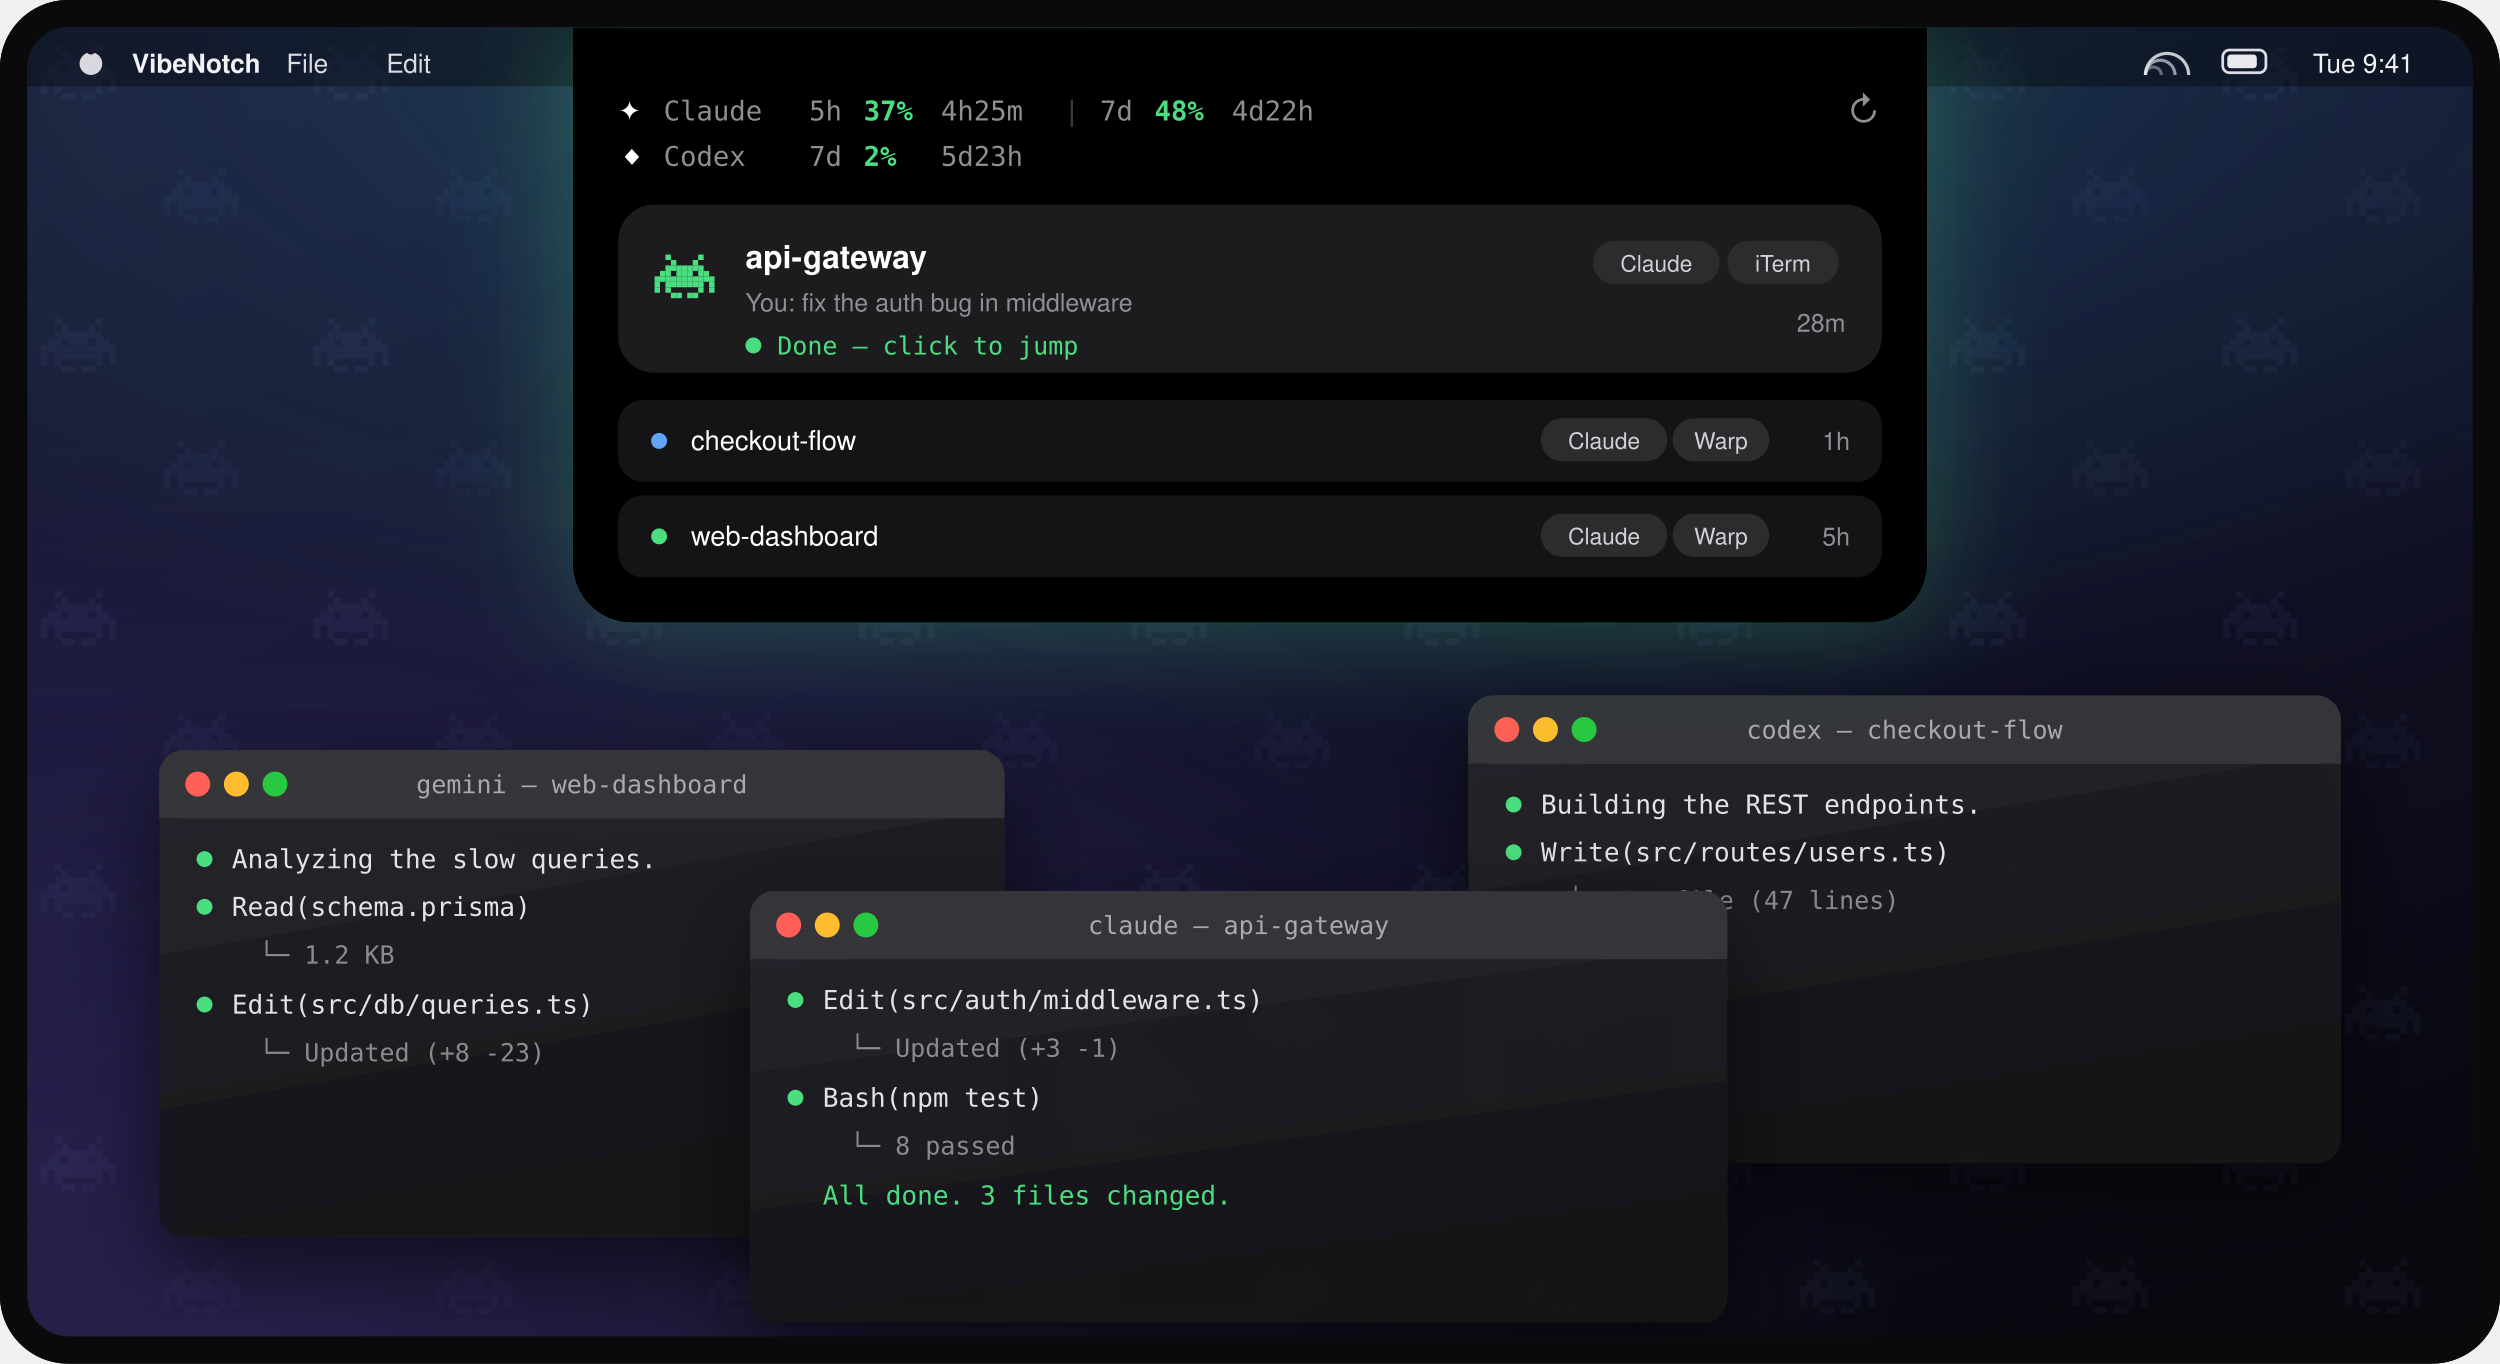
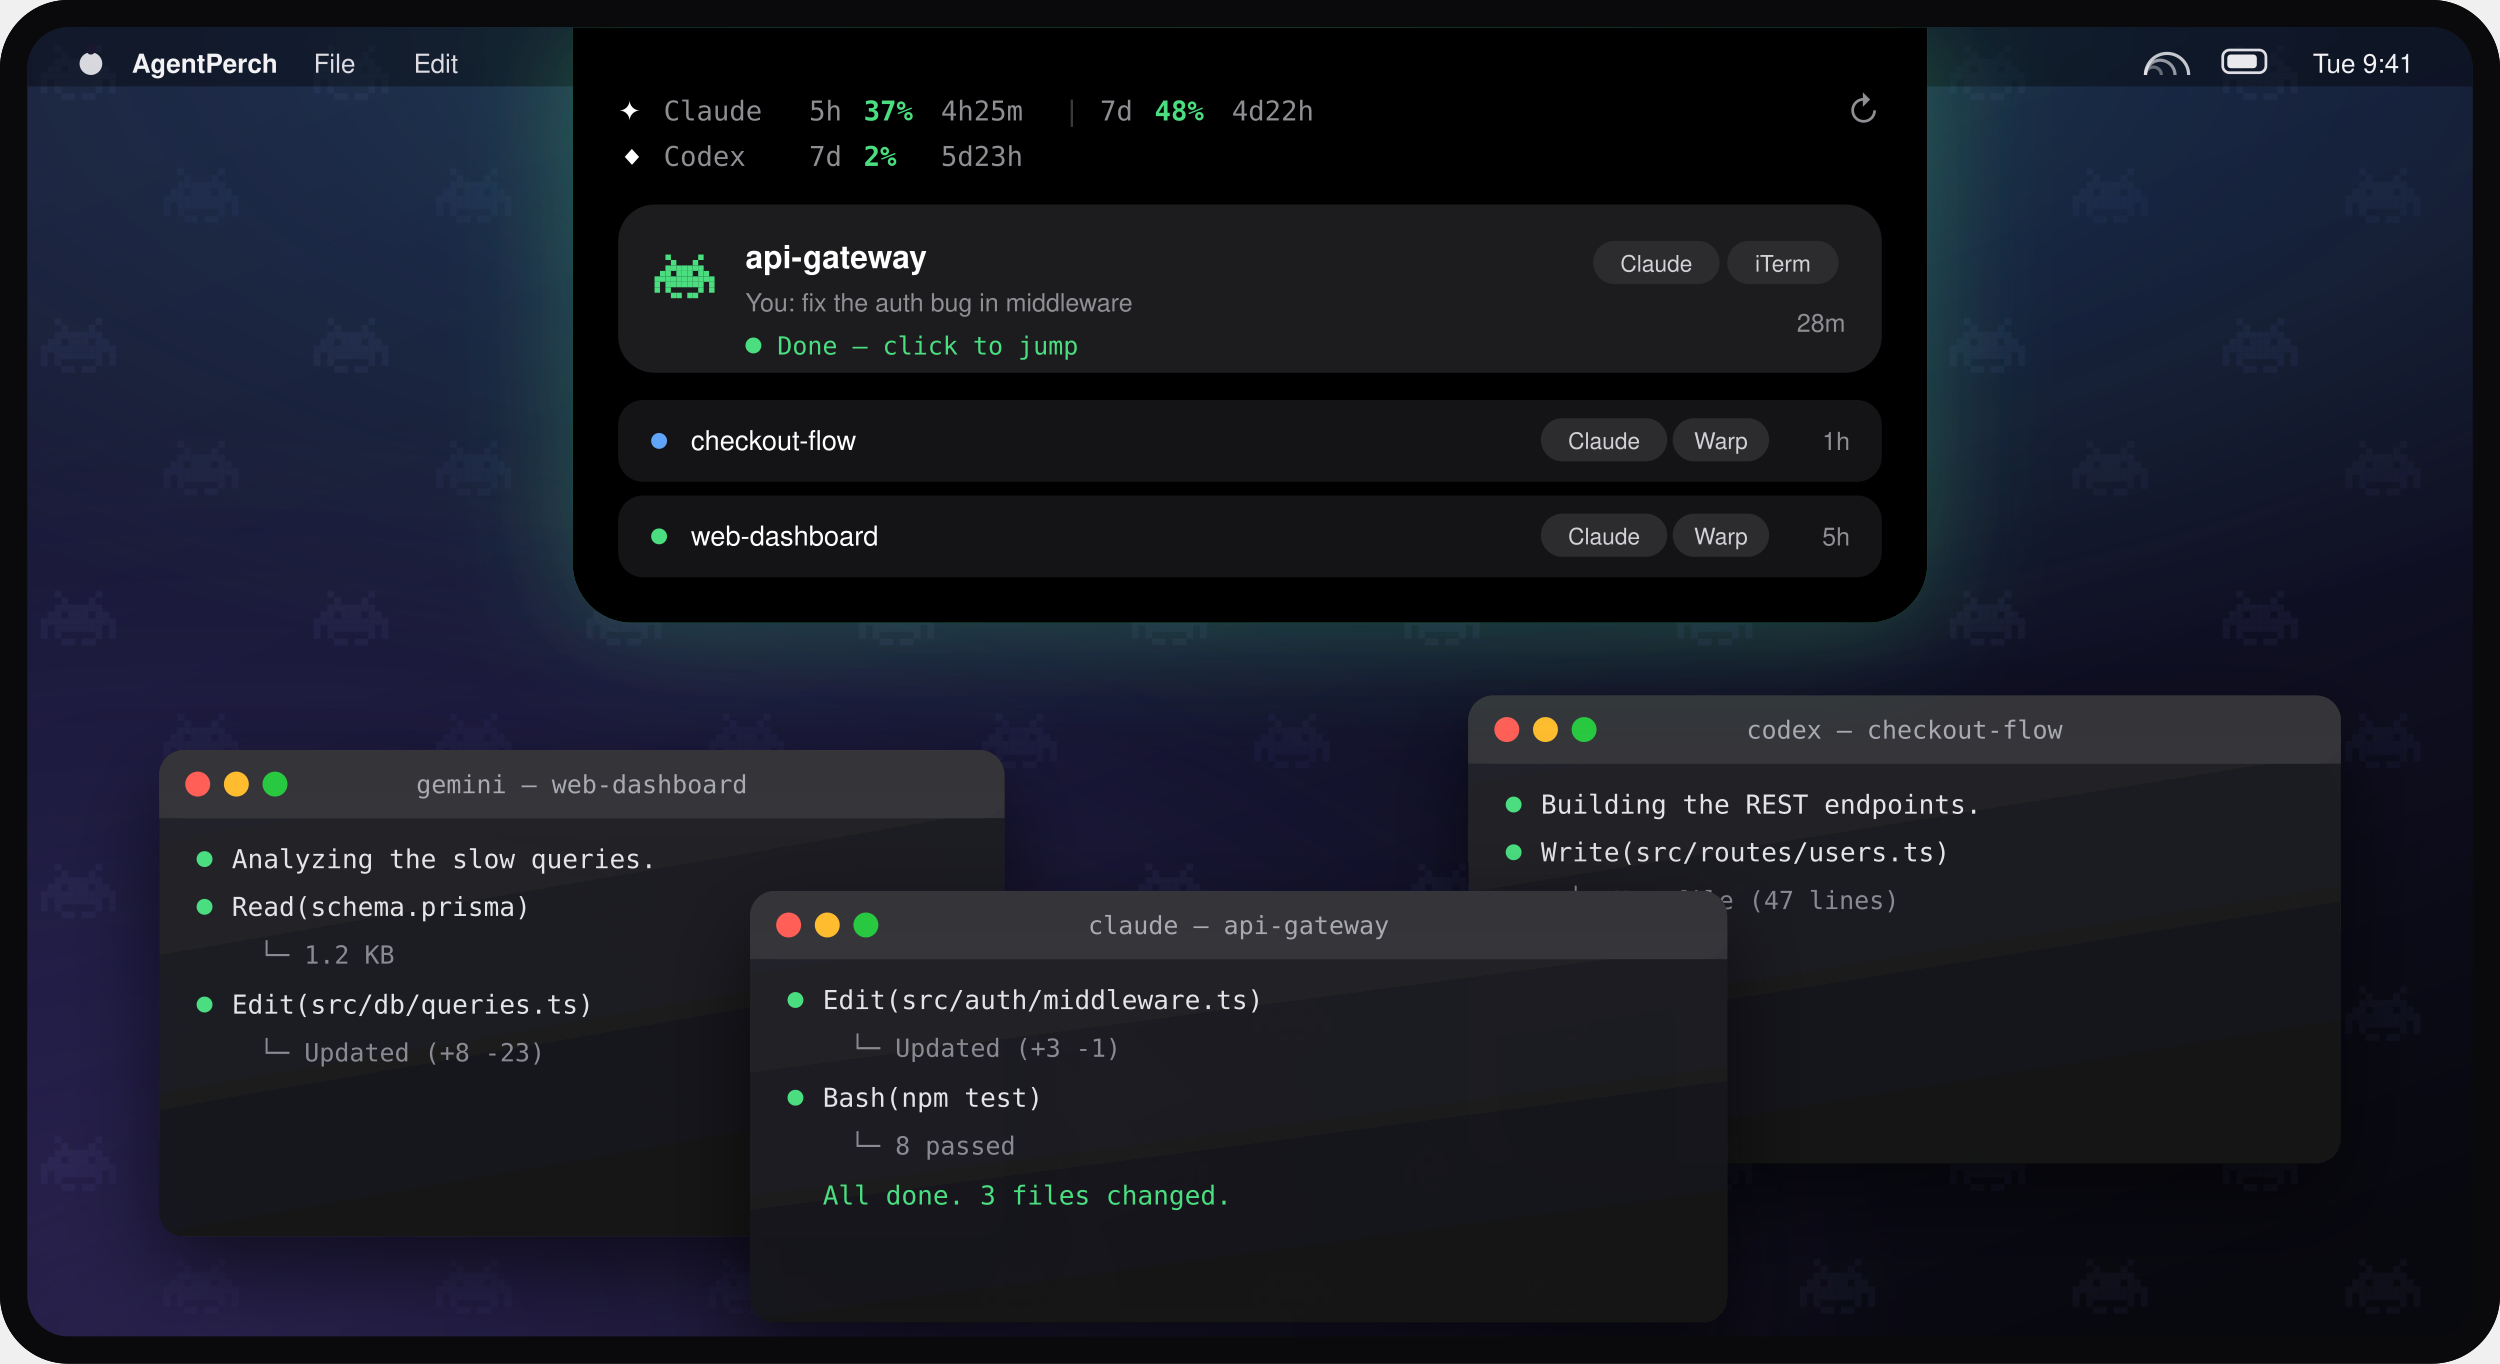
<svg xmlns="http://www.w3.org/2000/svg" width="1100" height="600" viewBox="0 0 1100 600" role="img">
  <rect x="0" y="0" width="1100" height="600" rx="30" fill="#000000" opacity="1.0" />
  <defs>
    <linearGradient id="sky" x1="0.15" y1="0" x2="0.85" y2="1">
      <stop offset="0%" stop-color="#1B1B3A" />
      <stop offset="45%" stop-color="#141430" />
      <stop offset="100%" stop-color="#08080F" />
    </linearGradient>
    <radialGradient id="glow" cx="0.5" cy="0" r="0.75">
      <stop offset="0%" stop-color="#4ADE80" stop-opacity="0.30" />
      <stop offset="55%" stop-color="#2AA5B8" stop-opacity="0.11" />
      <stop offset="100%" stop-color="#4ADE80" stop-opacity="0" />
    </radialGradient>
    <radialGradient id="corner" cx="0.08" cy="1" r="0.7">
      <stop offset="0%" stop-color="#7C5BD6" stop-opacity="0.22" />
      <stop offset="100%" stop-color="#7C5BD6" stop-opacity="0" />
    </radialGradient>
    <pattern id="invaders" width="120" height="120" patternUnits="userSpaceOnUse">
      <g fill="#8FA0FF" opacity="0.055" transform="translate(18,20)">
        <rect x="6" y="0" width="3" height="3" />
        <rect x="24" y="0" width="3" height="3" />
        <rect x="9" y="3" width="3" height="3" />
        <rect x="21" y="3" width="3" height="3" />
        <rect x="6" y="6" width="3" height="3" />
        <rect x="9" y="6" width="3" height="3" />
        <rect x="12" y="6" width="3" height="3" />
        <rect x="15" y="6" width="3" height="3" />
        <rect x="18" y="6" width="3" height="3" />
        <rect x="21" y="6" width="3" height="3" />
        <rect x="24" y="6" width="3" height="3" />
        <rect x="3" y="9" width="3" height="3" />
        <rect x="6" y="9" width="3" height="3" />
        <rect x="12" y="9" width="3" height="3" />
        <rect x="15" y="9" width="3" height="3" />
        <rect x="18" y="9" width="3" height="3" />
        <rect x="24" y="9" width="3" height="3" />
        <rect x="27" y="9" width="3" height="3" />
        <rect x="0" y="12" width="3" height="3" />
        <rect x="3" y="12" width="3" height="3" />
        <rect x="6" y="12" width="3" height="3" />
        <rect x="9" y="12" width="3" height="3" />
        <rect x="12" y="12" width="3" height="3" />
        <rect x="15" y="12" width="3" height="3" />
        <rect x="18" y="12" width="3" height="3" />
        <rect x="21" y="12" width="3" height="3" />
        <rect x="24" y="12" width="3" height="3" />
        <rect x="27" y="12" width="3" height="3" />
        <rect x="30" y="12" width="3" height="3" />
        <rect x="0" y="15" width="3" height="3" />
        <rect x="6" y="15" width="3" height="3" />
        <rect x="9" y="15" width="3" height="3" />
        <rect x="12" y="15" width="3" height="3" />
        <rect x="15" y="15" width="3" height="3" />
        <rect x="18" y="15" width="3" height="3" />
        <rect x="21" y="15" width="3" height="3" />
        <rect x="24" y="15" width="3" height="3" />
        <rect x="30" y="15" width="3" height="3" />
        <rect x="0" y="18" width="3" height="3" />
        <rect x="6" y="18" width="3" height="3" />
        <rect x="24" y="18" width="3" height="3" />
        <rect x="30" y="18" width="3" height="3" />
        <rect x="9" y="21" width="3" height="3" />
        <rect x="12" y="21" width="3" height="3" />
        <rect x="18" y="21" width="3" height="3" />
        <rect x="21" y="21" width="3" height="3" />
      </g>
      <g fill="#8FA0FF" opacity="0.045" transform="translate(72,74)">
        <rect x="6" y="0" width="3" height="3" />
        <rect x="24" y="0" width="3" height="3" />
        <rect x="9" y="3" width="3" height="3" />
        <rect x="21" y="3" width="3" height="3" />
        <rect x="6" y="6" width="3" height="3" />
        <rect x="9" y="6" width="3" height="3" />
        <rect x="12" y="6" width="3" height="3" />
        <rect x="15" y="6" width="3" height="3" />
        <rect x="18" y="6" width="3" height="3" />
        <rect x="21" y="6" width="3" height="3" />
        <rect x="24" y="6" width="3" height="3" />
        <rect x="3" y="9" width="3" height="3" />
        <rect x="6" y="9" width="3" height="3" />
        <rect x="12" y="9" width="3" height="3" />
        <rect x="15" y="9" width="3" height="3" />
        <rect x="18" y="9" width="3" height="3" />
        <rect x="24" y="9" width="3" height="3" />
        <rect x="27" y="9" width="3" height="3" />
        <rect x="0" y="12" width="3" height="3" />
        <rect x="3" y="12" width="3" height="3" />
        <rect x="6" y="12" width="3" height="3" />
        <rect x="9" y="12" width="3" height="3" />
        <rect x="12" y="12" width="3" height="3" />
        <rect x="15" y="12" width="3" height="3" />
        <rect x="18" y="12" width="3" height="3" />
        <rect x="21" y="12" width="3" height="3" />
        <rect x="24" y="12" width="3" height="3" />
        <rect x="27" y="12" width="3" height="3" />
        <rect x="30" y="12" width="3" height="3" />
        <rect x="0" y="15" width="3" height="3" />
        <rect x="6" y="15" width="3" height="3" />
        <rect x="9" y="15" width="3" height="3" />
        <rect x="12" y="15" width="3" height="3" />
        <rect x="15" y="15" width="3" height="3" />
        <rect x="18" y="15" width="3" height="3" />
        <rect x="21" y="15" width="3" height="3" />
        <rect x="24" y="15" width="3" height="3" />
        <rect x="30" y="15" width="3" height="3" />
        <rect x="0" y="18" width="3" height="3" />
        <rect x="6" y="18" width="3" height="3" />
        <rect x="24" y="18" width="3" height="3" />
        <rect x="30" y="18" width="3" height="3" />
        <rect x="9" y="21" width="3" height="3" />
        <rect x="12" y="21" width="3" height="3" />
        <rect x="18" y="21" width="3" height="3" />
        <rect x="21" y="21" width="3" height="3" />
      </g>
    </pattern>
    <linearGradient id="win" x1="0" y1="0" x2="0.3" y2="1">
      <stop offset="0%" stop-color="#26262C" stop-opacity="0.95" />
      <stop offset="100%" stop-color="#141418" stop-opacity="0.95" />
    </linearGradient>
    <filter id="drop" x="-30%" y="-30%" width="160%" height="190%">
      <feDropShadow dx="0" dy="16" stdDeviation="20" flood-color="#000" flood-opacity="0.6" />
    </filter>
    <filter id="halo" x="-50%" y="-50%" width="200%" height="200%">
      <feDropShadow dx="0" dy="0" stdDeviation="26" flood-color="#4ADE80" flood-opacity="0.30" />
    </filter>
  </defs>
  <clipPath id="screen">
    <rect x="12" y="12" width="1076" height="576" rx="18" />
  </clipPath>
  <rect x="0" y="0" width="1100" height="600" rx="30" fill="#0A0A0C" opacity="1.0" />
  <g clip-path="url(#screen)">
    <rect x="12" y="12" width="1076" height="576" rx="0" fill="url(#sky)" opacity="1.0" />
    <rect x="12" y="12" width="1076" height="576" rx="0" fill="url(#invaders)" opacity="1.0" />
    <rect x="12" y="12" width="1076" height="576" rx="0" fill="url(#corner)" opacity="1.0" />
    <rect x="12" y="12" width="1076" height="414.72" rx="0" fill="url(#glow)" opacity="1.0" />
    <rect x="12" y="12" width="1076" height="26" rx="0" fill="#000000" opacity="0.38" />
    <circle cx="40" cy="28" r="5" fill="#E8E8ED" opacity="0.92" />
    <rect x="38" y="19" width="4" height="5" rx="2" fill="#1A1830" />
-     <text x="58" y="32" font-family="-apple-system, BlinkMacSystemFont, 'SF Pro Text', Helvetica, Arial, sans-serif" font-size="11.5" font-weight="600" fill="#F2F2F5" text-anchor="start" opacity="1.0">VibeNotch</text>
-     <text x="126" y="32" font-family="-apple-system, BlinkMacSystemFont, 'SF Pro Text', Helvetica, Arial, sans-serif" font-size="11.5" font-weight="400" fill="#DCDCE2" text-anchor="start" opacity="1.0">File</text>
-     <text x="170" y="32" font-family="-apple-system, BlinkMacSystemFont, 'SF Pro Text', Helvetica, Arial, sans-serif" font-size="11.5" font-weight="400" fill="#DCDCE2" text-anchor="start" opacity="1.0">Edit</text>
+     <text x="58" y="32" font-family="-apple-system, BlinkMacSystemFont, 'SF Pro Text', Helvetica, Arial, sans-serif" font-size="11.5" font-weight="600" fill="#F2F2F5" text-anchor="start" opacity="1.0">AgentPerch</text>
+     <text x="138" y="32" font-family="-apple-system, BlinkMacSystemFont, 'SF Pro Text', Helvetica, Arial, sans-serif" font-size="11.5" font-weight="400" fill="#DCDCE2" text-anchor="start" opacity="1.0">File</text>
+     <text x="182" y="32" font-family="-apple-system, BlinkMacSystemFont, 'SF Pro Text', Helvetica, Arial, sans-serif" font-size="11.5" font-weight="400" fill="#DCDCE2" text-anchor="start" opacity="1.0">Edit</text>
    <text x="1062" y="32" font-family="-apple-system, BlinkMacSystemFont, 'SF Pro Text', Helvetica, Arial, sans-serif" font-size="11.5" font-weight="400" fill="#F2F2F5" text-anchor="end" opacity="1.0">Tue 9:41</text>
    <rect x="978" y="22" width="19" height="10" rx="3" fill="none" stroke="#E8E8ED" stroke-width="1.2" opacity="0.95" />
    <rect x="980" y="24" width="13" height="6" rx="1.5" fill="#E8E8ED" />
    <path d="M 944 33 a 3.5 3.5 0 0 1 7.0 0" fill="none" stroke="#E8E8ED" stroke-width="1.4" opacity="0.4" />
    <path d="M 944 33 a 6.5 6.5 0 0 1 13.0 0" fill="none" stroke="#E8E8ED" stroke-width="1.4" opacity="0.62" />
    <path d="M 944 33 a 9.5 9.5 0 0 1 19.0 0" fill="none" stroke="#E8E8ED" stroke-width="1.4" opacity="0.84" />
    <g filter="url(#drop)">
      <rect x="70" y="330" width="372" height="214" rx="11" fill="url(#win)" opacity="1.0" />
    </g>
    <rect x="70" y="330" width="372" height="30" rx="11" fill="#35353B" opacity="0.92" />
    <rect x="70" y="348" width="372" height="12" rx="0" fill="#35353B" opacity="0.92" />
    <circle cx="87" cy="345" r="5.5" fill="#FF5F57" />
    <circle cx="104" cy="345" r="5.5" fill="#FEBC2E" />
    <circle cx="121" cy="345" r="5.5" fill="#28C840" />
    <text x="256.0" y="349" font-family="ui-monospace, 'SF Mono', Menlo, monospace" font-size="11" font-weight="400" fill="#A9A9B2" text-anchor="middle" opacity="1.0">gemini — web-dashboard</text>
    <circle cx="90" cy="378" r="3.5" fill="#4ADE80" />
    <text x="102" y="382" font-family="ui-monospace, 'SF Mono', Menlo, monospace" font-size="11.5" font-weight="400" fill="#E3E3E8" text-anchor="start" opacity="1.0">Analyzing the slow queries.</text>
    <circle cx="90" cy="399" r="3.5" fill="#4ADE80" />
    <text x="102" y="403" font-family="ui-monospace, 'SF Mono', Menlo, monospace" font-size="11.5" font-weight="400" fill="#E3E3E8" text-anchor="start" opacity="1.0">Read(schema.prisma)</text>
    <text x="114" y="424" font-family="ui-monospace, 'SF Mono', Menlo, monospace" font-size="11" font-weight="400" fill="#8A8A93" text-anchor="start" opacity="1.0">└─ 1.2 KB</text>
    <circle cx="90" cy="442" r="3.5" fill="#4ADE80" />
    <text x="102" y="446" font-family="ui-monospace, 'SF Mono', Menlo, monospace" font-size="11.5" font-weight="400" fill="#E3E3E8" text-anchor="start" opacity="1.0">Edit(src/db/queries.ts)</text>
    <text x="114" y="467" font-family="ui-monospace, 'SF Mono', Menlo, monospace" font-size="11" font-weight="400" fill="#8A8A93" text-anchor="start" opacity="1.0">└─ Updated (+8 -23)</text>
    <g filter="url(#drop)">
      <rect x="646" y="306" width="384" height="206" rx="11" fill="url(#win)" opacity="1.0" />
    </g>
    <rect x="646" y="306" width="384" height="30" rx="11" fill="#35353B" opacity="0.92" />
    <rect x="646" y="324" width="384" height="12" rx="0" fill="#35353B" opacity="0.92" />
    <circle cx="663" cy="321" r="5.5" fill="#FF5F57" />
    <circle cx="680" cy="321" r="5.5" fill="#FEBC2E" />
    <circle cx="697" cy="321" r="5.5" fill="#28C840" />
    <text x="838.0" y="325" font-family="ui-monospace, 'SF Mono', Menlo, monospace" font-size="11" font-weight="400" fill="#A9A9B2" text-anchor="middle" opacity="1.0">codex — checkout-flow</text>
    <circle cx="666" cy="354" r="3.5" fill="#4ADE80" />
    <text x="678" y="358" font-family="ui-monospace, 'SF Mono', Menlo, monospace" font-size="11.5" font-weight="400" fill="#E3E3E8" text-anchor="start" opacity="1.0">Building the REST endpoints.</text>
    <circle cx="666" cy="375" r="3.5" fill="#4ADE80" />
    <text x="678" y="379" font-family="ui-monospace, 'SF Mono', Menlo, monospace" font-size="11.5" font-weight="400" fill="#E3E3E8" text-anchor="start" opacity="1.0">Write(src/routes/users.ts)</text>
    <text x="690" y="400" font-family="ui-monospace, 'SF Mono', Menlo, monospace" font-size="11" font-weight="400" fill="#8A8A93" text-anchor="start" opacity="1.0">└─ New file (47 lines)</text>
    <g filter="url(#drop)">
      <rect x="330" y="392" width="430" height="190" rx="11" fill="url(#win)" opacity="1.0" />
    </g>
    <rect x="330" y="392" width="430" height="30" rx="11" fill="#35353B" opacity="0.92" />
    <rect x="330" y="410" width="430" height="12" rx="0" fill="#35353B" opacity="0.92" />
    <circle cx="347" cy="407" r="5.5" fill="#FF5F57" />
    <circle cx="364" cy="407" r="5.5" fill="#FEBC2E" />
    <circle cx="381" cy="407" r="5.5" fill="#28C840" />
    <text x="545.0" y="411" font-family="ui-monospace, 'SF Mono', Menlo, monospace" font-size="11" font-weight="400" fill="#A9A9B2" text-anchor="middle" opacity="1.0">claude — api-gateway</text>
    <circle cx="350" cy="440" r="3.5" fill="#4ADE80" />
    <text x="362" y="444" font-family="ui-monospace, 'SF Mono', Menlo, monospace" font-size="11.5" font-weight="400" fill="#E3E3E8" text-anchor="start" opacity="1.0">Edit(src/auth/middleware.ts)</text>
    <text x="374" y="465" font-family="ui-monospace, 'SF Mono', Menlo, monospace" font-size="11" font-weight="400" fill="#8A8A93" text-anchor="start" opacity="1.0">└─ Updated (+3 -1)</text>
    <circle cx="350" cy="483" r="3.5" fill="#4ADE80" />
    <text x="362" y="487" font-family="ui-monospace, 'SF Mono', Menlo, monospace" font-size="11.5" font-weight="400" fill="#E3E3E8" text-anchor="start" opacity="1.0">Bash(npm test)</text>
    <text x="374" y="508" font-family="ui-monospace, 'SF Mono', Menlo, monospace" font-size="11" font-weight="400" fill="#8A8A93" text-anchor="start" opacity="1.0">└─ 8 passed</text>
    <text x="362" y="530" font-family="ui-monospace, 'SF Mono', Menlo, monospace" font-size="11.5" font-weight="400" fill="#4ADE80" text-anchor="start" opacity="1.0">All done. 3 files changed.</text>
    <g filter="url(#halo)">
      <path d="M 252.0 12 h 596 v 236 a 26 26 0 0 1 -26 26 h -544 a 26 26 0 0 1 -26 -26 Z" fill="#050505" />
    </g>
  </g>
  <text x="272.0" y="53" font-family="-apple-system, BlinkMacSystemFont, 'SF Pro Text', Helvetica, Arial, sans-serif" font-size="12" font-weight="400" fill="#FFFFFF" text-anchor="start" opacity="1.0">✦</text>
  <text x="292.0" y="53" font-family="ui-monospace, 'SF Mono', Menlo, monospace" font-size="12" font-weight="400" fill="#8E8E93" text-anchor="start" opacity="1.0">Claude</text>
  <text x="356.0" y="53" font-family="ui-monospace, 'SF Mono', Menlo, monospace" font-size="12" font-weight="400" fill="#8E8E93" text-anchor="start" opacity="1.0">5h</text>
  <text x="380.0" y="53" font-family="ui-monospace, 'SF Mono', Menlo, monospace" font-size="12" font-weight="600" fill="#4ADE80" text-anchor="start" opacity="1.0">37%</text>
  <text x="414.0" y="53" font-family="ui-monospace, 'SF Mono', Menlo, monospace" font-size="12" font-weight="400" fill="#8E8E93" text-anchor="start" opacity="1.0">4h25m</text>
  <text x="468.0" y="53" font-family="ui-monospace, 'SF Mono', Menlo, monospace" font-size="12" font-weight="400" fill="#3A3A3C" text-anchor="start" opacity="1.0">|</text>
  <text x="484.0" y="53" font-family="ui-monospace, 'SF Mono', Menlo, monospace" font-size="12" font-weight="400" fill="#8E8E93" text-anchor="start" opacity="1.0">7d</text>
  <text x="508.0" y="53" font-family="ui-monospace, 'SF Mono', Menlo, monospace" font-size="12" font-weight="600" fill="#4ADE80" text-anchor="start" opacity="1.0">48%</text>
  <text x="542.0" y="53" font-family="ui-monospace, 'SF Mono', Menlo, monospace" font-size="12" font-weight="400" fill="#8E8E93" text-anchor="start" opacity="1.0">4d22h</text>
  <text x="272.0" y="73" font-family="-apple-system, BlinkMacSystemFont, 'SF Pro Text', Helvetica, Arial, sans-serif" font-size="12" font-weight="400" fill="#FFFFFF" text-anchor="start" opacity="1.0">◆</text>
  <text x="292.0" y="73" font-family="ui-monospace, 'SF Mono', Menlo, monospace" font-size="12" font-weight="400" fill="#8E8E93" text-anchor="start" opacity="1.0">Codex</text>
  <text x="356.0" y="73" font-family="ui-monospace, 'SF Mono', Menlo, monospace" font-size="12" font-weight="400" fill="#8E8E93" text-anchor="start" opacity="1.0">7d</text>
  <text x="380.0" y="73" font-family="ui-monospace, 'SF Mono', Menlo, monospace" font-size="12" font-weight="600" fill="#4ADE80" text-anchor="start" opacity="1.0">2%</text>
  <text x="414.0" y="73" font-family="ui-monospace, 'SF Mono', Menlo, monospace" font-size="12" font-weight="400" fill="#8E8E93" text-anchor="start" opacity="1.0">5d23h</text>
  <text x="820.0" y="54" font-family="-apple-system, BlinkMacSystemFont, 'SF Pro Text', Helvetica, Arial, sans-serif" font-size="15" font-weight="400" fill="#8E8E93" text-anchor="middle" opacity="1.0">↻</text>
  <rect x="272.0" y="90" width="556" height="74" rx="16" fill="#1C1C1E" opacity="1.0" />
  <rect x="292.8" y="112.0" width="2.4" height="2.4" fill="#4ADE80" opacity="1.0" />
  <rect x="307.2" y="112.0" width="2.4" height="2.4" fill="#4ADE80" opacity="1.0" />
  <rect x="295.2" y="114.4" width="2.4" height="2.4" fill="#4ADE80" opacity="1.0" />
  <rect x="304.8" y="114.4" width="2.4" height="2.4" fill="#4ADE80" opacity="1.0" />
  <rect x="292.8" y="116.8" width="2.4" height="2.4" fill="#4ADE80" opacity="1.0" />
  <rect x="295.2" y="116.8" width="2.4" height="2.4" fill="#4ADE80" opacity="1.0" />
  <rect x="297.6" y="116.8" width="2.4" height="2.4" fill="#4ADE80" opacity="1.0" />
  <rect x="300.0" y="116.8" width="2.4" height="2.4" fill="#4ADE80" opacity="1.0" />
  <rect x="302.4" y="116.8" width="2.4" height="2.4" fill="#4ADE80" opacity="1.0" />
  <rect x="304.8" y="116.8" width="2.4" height="2.4" fill="#4ADE80" opacity="1.0" />
  <rect x="307.2" y="116.8" width="2.4" height="2.4" fill="#4ADE80" opacity="1.0" />
  <rect x="290.4" y="119.2" width="2.4" height="2.4" fill="#4ADE80" opacity="1.0" />
  <rect x="292.8" y="119.2" width="2.4" height="2.4" fill="#4ADE80" opacity="1.0" />
  <rect x="297.6" y="119.2" width="2.4" height="2.4" fill="#4ADE80" opacity="1.0" />
  <rect x="300.0" y="119.2" width="2.4" height="2.4" fill="#4ADE80" opacity="1.0" />
  <rect x="302.4" y="119.2" width="2.4" height="2.4" fill="#4ADE80" opacity="1.0" />
  <rect x="307.2" y="119.2" width="2.4" height="2.4" fill="#4ADE80" opacity="1.0" />
  <rect x="309.6" y="119.2" width="2.4" height="2.4" fill="#4ADE80" opacity="1.0" />
  <rect x="288.0" y="121.6" width="2.4" height="2.4" fill="#4ADE80" opacity="1.0" />
  <rect x="290.4" y="121.6" width="2.4" height="2.4" fill="#4ADE80" opacity="1.0" />
  <rect x="292.8" y="121.6" width="2.4" height="2.4" fill="#4ADE80" opacity="1.0" />
  <rect x="295.2" y="121.6" width="2.4" height="2.4" fill="#4ADE80" opacity="1.0" />
  <rect x="297.6" y="121.6" width="2.4" height="2.4" fill="#4ADE80" opacity="1.0" />
  <rect x="300.0" y="121.6" width="2.4" height="2.4" fill="#4ADE80" opacity="1.0" />
  <rect x="302.4" y="121.6" width="2.4" height="2.4" fill="#4ADE80" opacity="1.0" />
  <rect x="304.8" y="121.6" width="2.4" height="2.4" fill="#4ADE80" opacity="1.0" />
  <rect x="307.2" y="121.6" width="2.4" height="2.4" fill="#4ADE80" opacity="1.0" />
  <rect x="309.6" y="121.6" width="2.4" height="2.4" fill="#4ADE80" opacity="1.0" />
  <rect x="312.0" y="121.6" width="2.4" height="2.4" fill="#4ADE80" opacity="1.0" />
  <rect x="288.0" y="124.0" width="2.4" height="2.4" fill="#4ADE80" opacity="1.0" />
  <rect x="292.8" y="124.0" width="2.4" height="2.4" fill="#4ADE80" opacity="1.0" />
  <rect x="295.2" y="124.0" width="2.4" height="2.4" fill="#4ADE80" opacity="1.0" />
  <rect x="297.6" y="124.0" width="2.4" height="2.4" fill="#4ADE80" opacity="1.0" />
  <rect x="300.0" y="124.0" width="2.4" height="2.4" fill="#4ADE80" opacity="1.0" />
  <rect x="302.4" y="124.0" width="2.4" height="2.4" fill="#4ADE80" opacity="1.0" />
  <rect x="304.8" y="124.0" width="2.4" height="2.4" fill="#4ADE80" opacity="1.0" />
  <rect x="307.2" y="124.0" width="2.4" height="2.4" fill="#4ADE80" opacity="1.0" />
  <rect x="312.0" y="124.0" width="2.4" height="2.4" fill="#4ADE80" opacity="1.0" />
  <rect x="288.0" y="126.4" width="2.4" height="2.4" fill="#4ADE80" opacity="1.0" />
  <rect x="292.8" y="126.4" width="2.4" height="2.4" fill="#4ADE80" opacity="1.0" />
  <rect x="307.2" y="126.4" width="2.4" height="2.4" fill="#4ADE80" opacity="1.0" />
  <rect x="312.0" y="126.4" width="2.4" height="2.4" fill="#4ADE80" opacity="1.0" />
  <rect x="295.2" y="128.8" width="2.4" height="2.4" fill="#4ADE80" opacity="1.0" />
  <rect x="297.6" y="128.8" width="2.4" height="2.4" fill="#4ADE80" opacity="1.0" />
  <rect x="302.4" y="128.8" width="2.4" height="2.4" fill="#4ADE80" opacity="1.0" />
  <rect x="304.8" y="128.8" width="2.4" height="2.4" fill="#4ADE80" opacity="1.0" />
  <text x="328.0" y="118" font-family="-apple-system, BlinkMacSystemFont, 'SF Pro Text', Helvetica, Arial, sans-serif" font-size="14" font-weight="600" fill="#FFFFFF" text-anchor="start" opacity="1.0">api-gateway</text>
  <text x="328.0" y="137" font-family="-apple-system, BlinkMacSystemFont, 'SF Pro Text', Helvetica, Arial, sans-serif" font-size="11" font-weight="400" fill="#8E8E93" text-anchor="start" opacity="1.0">You: fix the auth bug in middleware</text>
  <circle cx="331.5" cy="152" r="3.5" fill="#4ADE80" />
  <text x="342.0" y="156" font-family="ui-monospace, 'SF Mono', Menlo, monospace" font-size="11" font-weight="400" fill="#4ADE80" text-anchor="start" opacity="1.0">Done — click to jump</text>
  <rect x="701.0" y="106" width="55.6" height="19" rx="9.5" fill="#2C2C2E" opacity="1.0" />
  <text x="728.8" y="119.5" font-family="-apple-system, BlinkMacSystemFont, 'SF Pro Text', Helvetica, Arial, sans-serif" font-size="10" font-weight="400" fill="#D1D1D6" text-anchor="middle" opacity="1.0">Claude</text>
  <rect x="760.0" y="106" width="49.0" height="19" rx="9.5" fill="#2C2C2E" opacity="1.0" />
  <text x="784.5" y="119.5" font-family="-apple-system, BlinkMacSystemFont, 'SF Pro Text', Helvetica, Arial, sans-serif" font-size="10" font-weight="400" fill="#D1D1D6" text-anchor="middle" opacity="1.0">iTerm</text>
  <text x="812.0" y="146" font-family="-apple-system, BlinkMacSystemFont, 'SF Pro Text', Helvetica, Arial, sans-serif" font-size="11" font-weight="400" fill="#8E8E93" text-anchor="end" opacity="1.0">28m</text>
  <rect x="272.0" y="176" width="556" height="36" rx="11" fill="#1C1C1E" opacity="0.72" />
  <circle cx="290.0" cy="194" r="3.5" fill="#60A5FA" />
  <text x="304.0" y="198" font-family="-apple-system, BlinkMacSystemFont, 'SF Pro Text', Helvetica, Arial, sans-serif" font-size="12" font-weight="500" fill="#FFFFFF" text-anchor="start" opacity="1.0">checkout-flow</text>
  <rect x="678.0" y="184" width="55.6" height="19" rx="9.5" fill="#2C2C2E" opacity="1.0" />
  <text x="705.8" y="197.5" font-family="-apple-system, BlinkMacSystemFont, 'SF Pro Text', Helvetica, Arial, sans-serif" font-size="10" font-weight="400" fill="#D1D1D6" text-anchor="middle" opacity="1.0">Claude</text>
  <rect x="736.0" y="184" width="42.4" height="19" rx="9.5" fill="#2C2C2E" opacity="1.0" />
  <text x="757.2" y="197.5" font-family="-apple-system, BlinkMacSystemFont, 'SF Pro Text', Helvetica, Arial, sans-serif" font-size="10" font-weight="400" fill="#D1D1D6" text-anchor="middle" opacity="1.0">Warp</text>
  <text x="814.0" y="198" font-family="-apple-system, BlinkMacSystemFont, 'SF Pro Text', Helvetica, Arial, sans-serif" font-size="11" font-weight="400" fill="#8E8E93" text-anchor="end" opacity="1.0">1h</text>
  <rect x="272.0" y="218" width="556" height="36" rx="11" fill="#1C1C1E" opacity="0.72" />
  <circle cx="290.0" cy="236" r="3.5" fill="#4ADE80" />
  <text x="304.0" y="240" font-family="-apple-system, BlinkMacSystemFont, 'SF Pro Text', Helvetica, Arial, sans-serif" font-size="12" font-weight="500" fill="#FFFFFF" text-anchor="start" opacity="1.0">web-dashboard</text>
  <rect x="678.0" y="226" width="55.6" height="19" rx="9.5" fill="#2C2C2E" opacity="1.0" />
  <text x="705.8" y="239.5" font-family="-apple-system, BlinkMacSystemFont, 'SF Pro Text', Helvetica, Arial, sans-serif" font-size="10" font-weight="400" fill="#D1D1D6" text-anchor="middle" opacity="1.0">Claude</text>
  <rect x="736.0" y="226" width="42.4" height="19" rx="9.5" fill="#2C2C2E" opacity="1.0" />
  <text x="757.2" y="239.5" font-family="-apple-system, BlinkMacSystemFont, 'SF Pro Text', Helvetica, Arial, sans-serif" font-size="10" font-weight="400" fill="#D1D1D6" text-anchor="middle" opacity="1.0">Warp</text>
  <text x="814.0" y="240" font-family="-apple-system, BlinkMacSystemFont, 'SF Pro Text', Helvetica, Arial, sans-serif" font-size="11" font-weight="400" fill="#8E8E93" text-anchor="end" opacity="1.0">5h</text>
</svg>
